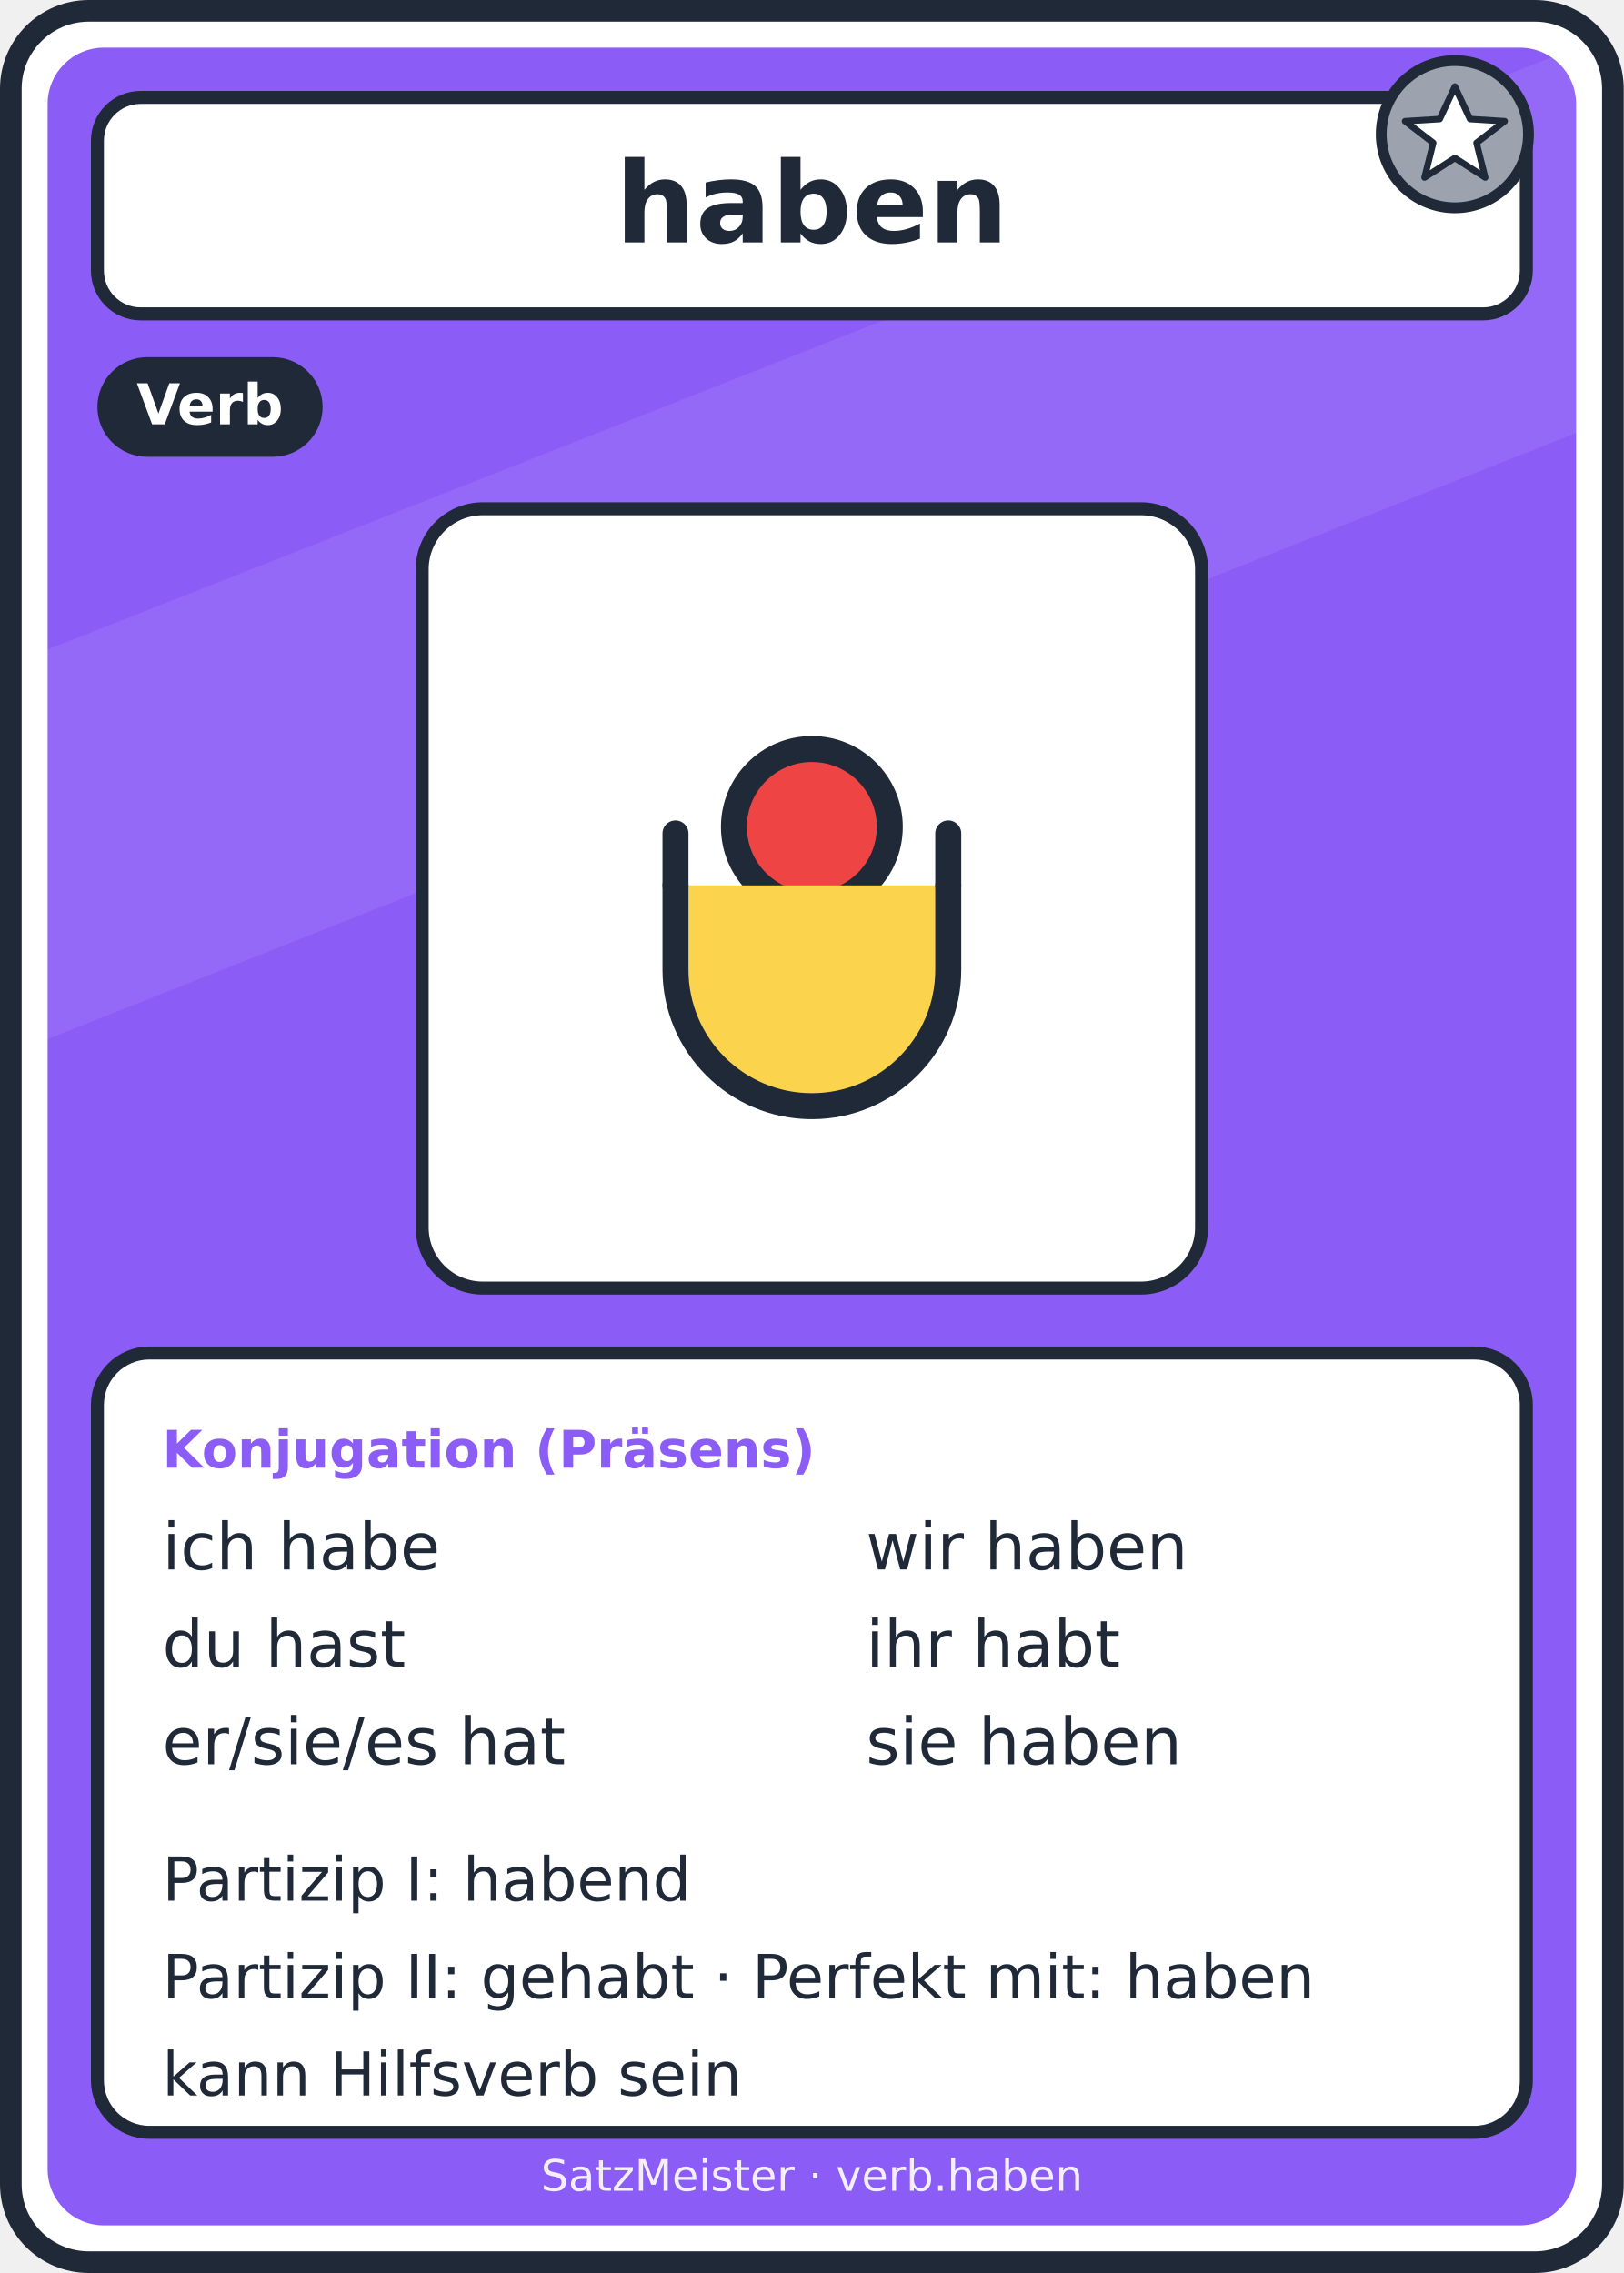
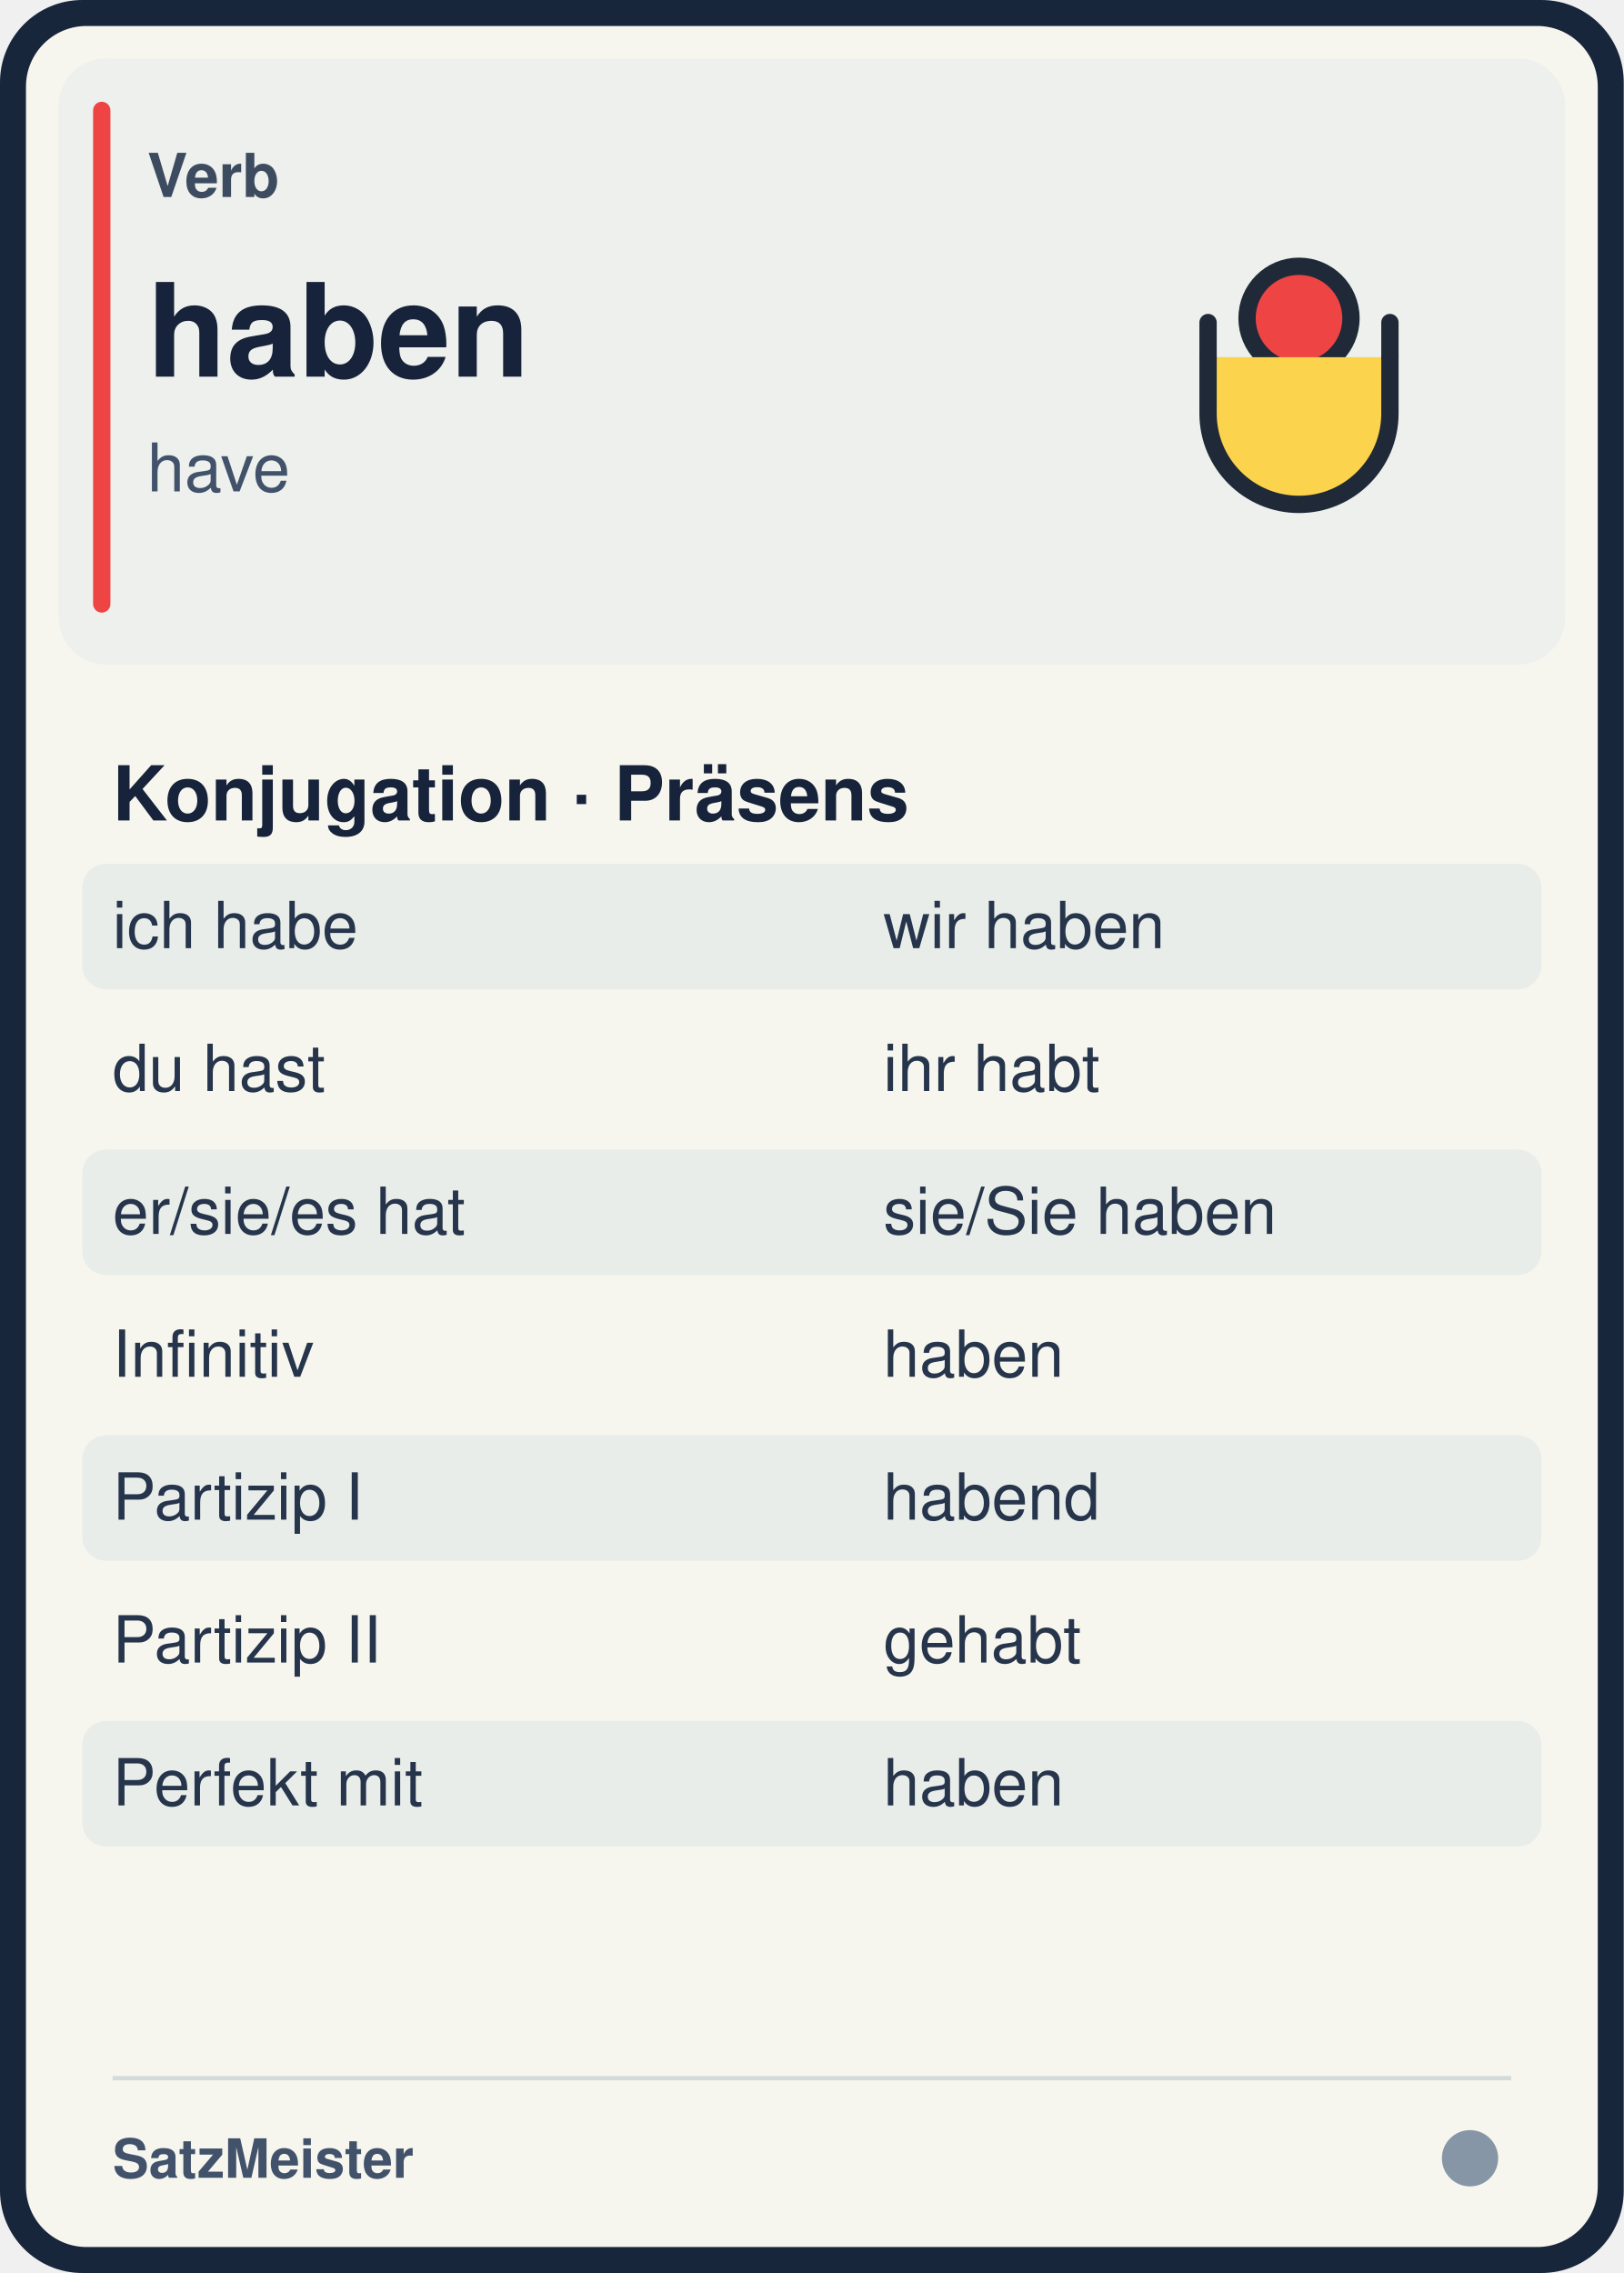
<svg xmlns="http://www.w3.org/2000/svg" viewBox="0 0 750 1050" width="750" height="1050">
-   <g id="card-frame">
-     <rect x="5" y="5" width="740" height="1040" rx="36" ry="36" fill="#ffffff" stroke="#1f2937" stroke-width="10" />
-   </g>
-   <g id="background">
-     <rect x="22" y="22" width="706" height="1006" rx="26" ry="26" fill="#8b5cf6" />
-     <path d="M22 300 L728 22 L728 200 L22 480 Z" fill="#ffffff" opacity="0.08" />
-   </g>
-   <g id="name-banner">
-     <rect x="45" y="45" width="660" height="100" rx="20" ry="20" fill="#ffffff" stroke="#1f2937" stroke-width="6" />
-     <text x="375" y="112" text-anchor="middle" font-family="DejaVu Sans, Helvetica, Arial, sans-serif" font-size="52" font-weight="bold" fill="#1f2937">haben</text>
-   </g>
-   <g id="rarity-star">
-     <circle cx="672" cy="62" r="34" fill="#9ca3af" stroke="#1f2937" stroke-width="5" />
-     <path d="M672 40 L679 55 L695 56 L682 66 L686 82 L672 73 L658 82 L662 66 L649 56 L665 55 Z" fill="#ffffff" stroke="#1f2937" stroke-width="3" stroke-linejoin="round" />
-   </g>
-   <g id="type-badge">
-     <rect x="45" y="165" width="104" height="46" rx="23" ry="23" fill="#1f2937" />
-     <text x="97" y="196" text-anchor="middle" font-family="DejaVu Sans, Helvetica, Arial, sans-serif" font-size="26" font-weight="bold" fill="#ffffff">Verb</text>
-   </g>
-   <g id="icon-area">
-     <rect x="195" y="235" width="360" height="360" rx="28" ry="28" fill="#ffffff" stroke="#1f2937" stroke-width="6" />
-     <g id="icon" transform="translate(225 265) scale(1.5)" fill="none" stroke="#1f2937" stroke-width="8" stroke-linecap="round" stroke-linejoin="round">
+   <rect id="card-frame" width="750" height="1050" rx="38" fill="#18263b" />
+   <rect x="12" y="12" width="726" height="1026" rx="28" fill="#f7f6ee" />
+   <g id="card-heading" font-family="Helvetica, Arial, sans-serif">
+     <rect x="27" y="27" width="696" height="280" rx="22" fill="#edf0ec" />
+     <rect x="43" y="47" width="8" height="236" rx="4" fill="#ef4444" />
+     <text x="68" y="91" font-size="28" font-weight="bold" fill="#3d4b60">Verb</text>
+     <text x="68" y="174" font-size="60" font-weight="bold" fill="#17233a">haben</text>
+     <text x="68" y="227" font-size="31" fill="#41526a">have</text>
+     <g id="icon" transform="translate(500 69)" fill="none" stroke="#1f2937" stroke-width="8" stroke-linecap="round" stroke-linejoin="round">
      <circle cx="100" cy="78" r="24" fill="#ef4444" />
      <path d="M58 96 L58 122 A42 42 0 0 0 142 122 L142 96" fill="#fcd34d" />
      <line x1="58" y1="96" x2="58" y2="80" />
      <line x1="142" y1="96" x2="142" y2="80" />
    </g>
  </g>
-   <g id="text-area">
-     <rect x="45" y="625" width="660" height="360" rx="24" ry="24" fill="#ffffff" stroke="#1f2937" stroke-width="6" />
-     <text x="75" y="678" font-family="DejaVu Sans, Helvetica, Arial, sans-serif" font-size="24" font-weight="bold" fill="#8b5cf6">Konjugation (Präsens)</text>
-     <text x="75" y="725" font-family="DejaVu Sans, Helvetica, Arial, sans-serif" font-size="30" fill="#1f2937">ich habe</text>
-     <text x="400" y="725" font-family="DejaVu Sans, Helvetica, Arial, sans-serif" font-size="30" fill="#1f2937">wir haben</text>
-     <text x="75" y="770" font-family="DejaVu Sans, Helvetica, Arial, sans-serif" font-size="30" fill="#1f2937">du hast</text>
-     <text x="400" y="770" font-family="DejaVu Sans, Helvetica, Arial, sans-serif" font-size="30" fill="#1f2937">ihr habt</text>
-     <text x="75" y="815" font-family="DejaVu Sans, Helvetica, Arial, sans-serif" font-size="30" fill="#1f2937">er/sie/es hat</text>
-     <text x="400" y="815" font-family="DejaVu Sans, Helvetica, Arial, sans-serif" font-size="30" fill="#1f2937">sie haben</text>
-     <text x="75" y="878" font-family="DejaVu Sans, Helvetica, Arial, sans-serif" font-size="28" fill="#1f2937">Partizip I:  habend</text>
-     <text x="75" y="923" font-family="DejaVu Sans, Helvetica, Arial, sans-serif" font-size="28" fill="#1f2937">Partizip II:  gehabt   ·   Perfekt mit:  haben</text>
-     <text x="75" y="968" font-family="DejaVu Sans, Helvetica, Arial, sans-serif" font-size="28" fill="#1f2937">kann Hilfsverb sein</text>
+   <g id="grammar" font-family="Helvetica, Arial, sans-serif">
+     <text x="52" y="379" font-size="35" font-weight="bold" fill="#17233a">Konjugation · Präsens</text>
+     <rect x="38" y="399" width="674" height="58" rx="11" fill="#e9ede9" />
+     <text x="52" y="438" font-size="30" font-weight="normal" fill="#26354b">ich  habe</text>
+     <text x="408" y="438" font-size="30" font-weight="normal" fill="#26354b">wir  haben</text>
+     <text x="52" y="504" font-size="30" font-weight="normal" fill="#26354b">du  hast</text>
+     <text x="408" y="504" font-size="30" font-weight="normal" fill="#26354b">ihr  habt</text>
+     <rect x="38" y="531" width="674" height="58" rx="11" fill="#e9ede9" />
+     <text x="52" y="570" font-size="30" font-weight="normal" fill="#26354b">er/sie/es  hat</text>
+     <text x="408" y="570" font-size="30" font-weight="normal" fill="#26354b">sie/Sie  haben</text>
+     <text x="52" y="636" font-size="30" font-weight="normal" fill="#26354b">Infinitiv</text>
+     <text x="408" y="636" font-size="30" font-weight="normal" fill="#26354b">haben</text>
+     <rect x="38" y="663" width="674" height="58" rx="11" fill="#e9ede9" />
+     <text x="52" y="702" font-size="30" font-weight="normal" fill="#26354b">Partizip I</text>
+     <text x="408" y="702" font-size="30" font-weight="normal" fill="#26354b">habend</text>
+     <text x="52" y="768" font-size="30" font-weight="normal" fill="#26354b">Partizip II</text>
+     <text x="408" y="768" font-size="30" font-weight="normal" fill="#26354b">gehabt</text>
+     <rect x="38" y="795" width="674" height="58" rx="11" fill="#e9ede9" />
+     <text x="52" y="834" font-size="30" font-weight="normal" fill="#26354b">Perfekt mit</text>
+     <text x="408" y="834" font-size="30" font-weight="normal" fill="#26354b">haben</text>
  </g>
-   <g id="footer-strip">
-     <text x="375" y="1012" text-anchor="middle" font-family="DejaVu Sans, Helvetica, Arial, sans-serif" font-size="20" fill="#ffffff" opacity="0.9">SatzMeister · verb.haben</text>
+   <path d="M52 960H698" stroke="#d3dbda" stroke-width="2" />
+   <g id="footer" font-family="Helvetica, Arial, sans-serif" font-size="25" fill="#41526a">
+     <text x="52" y="1006" font-weight="bold">SatzMeister</text>
+     <circle cx="679" cy="997" r="13" fill="#8796a7" />
  </g>
</svg>
